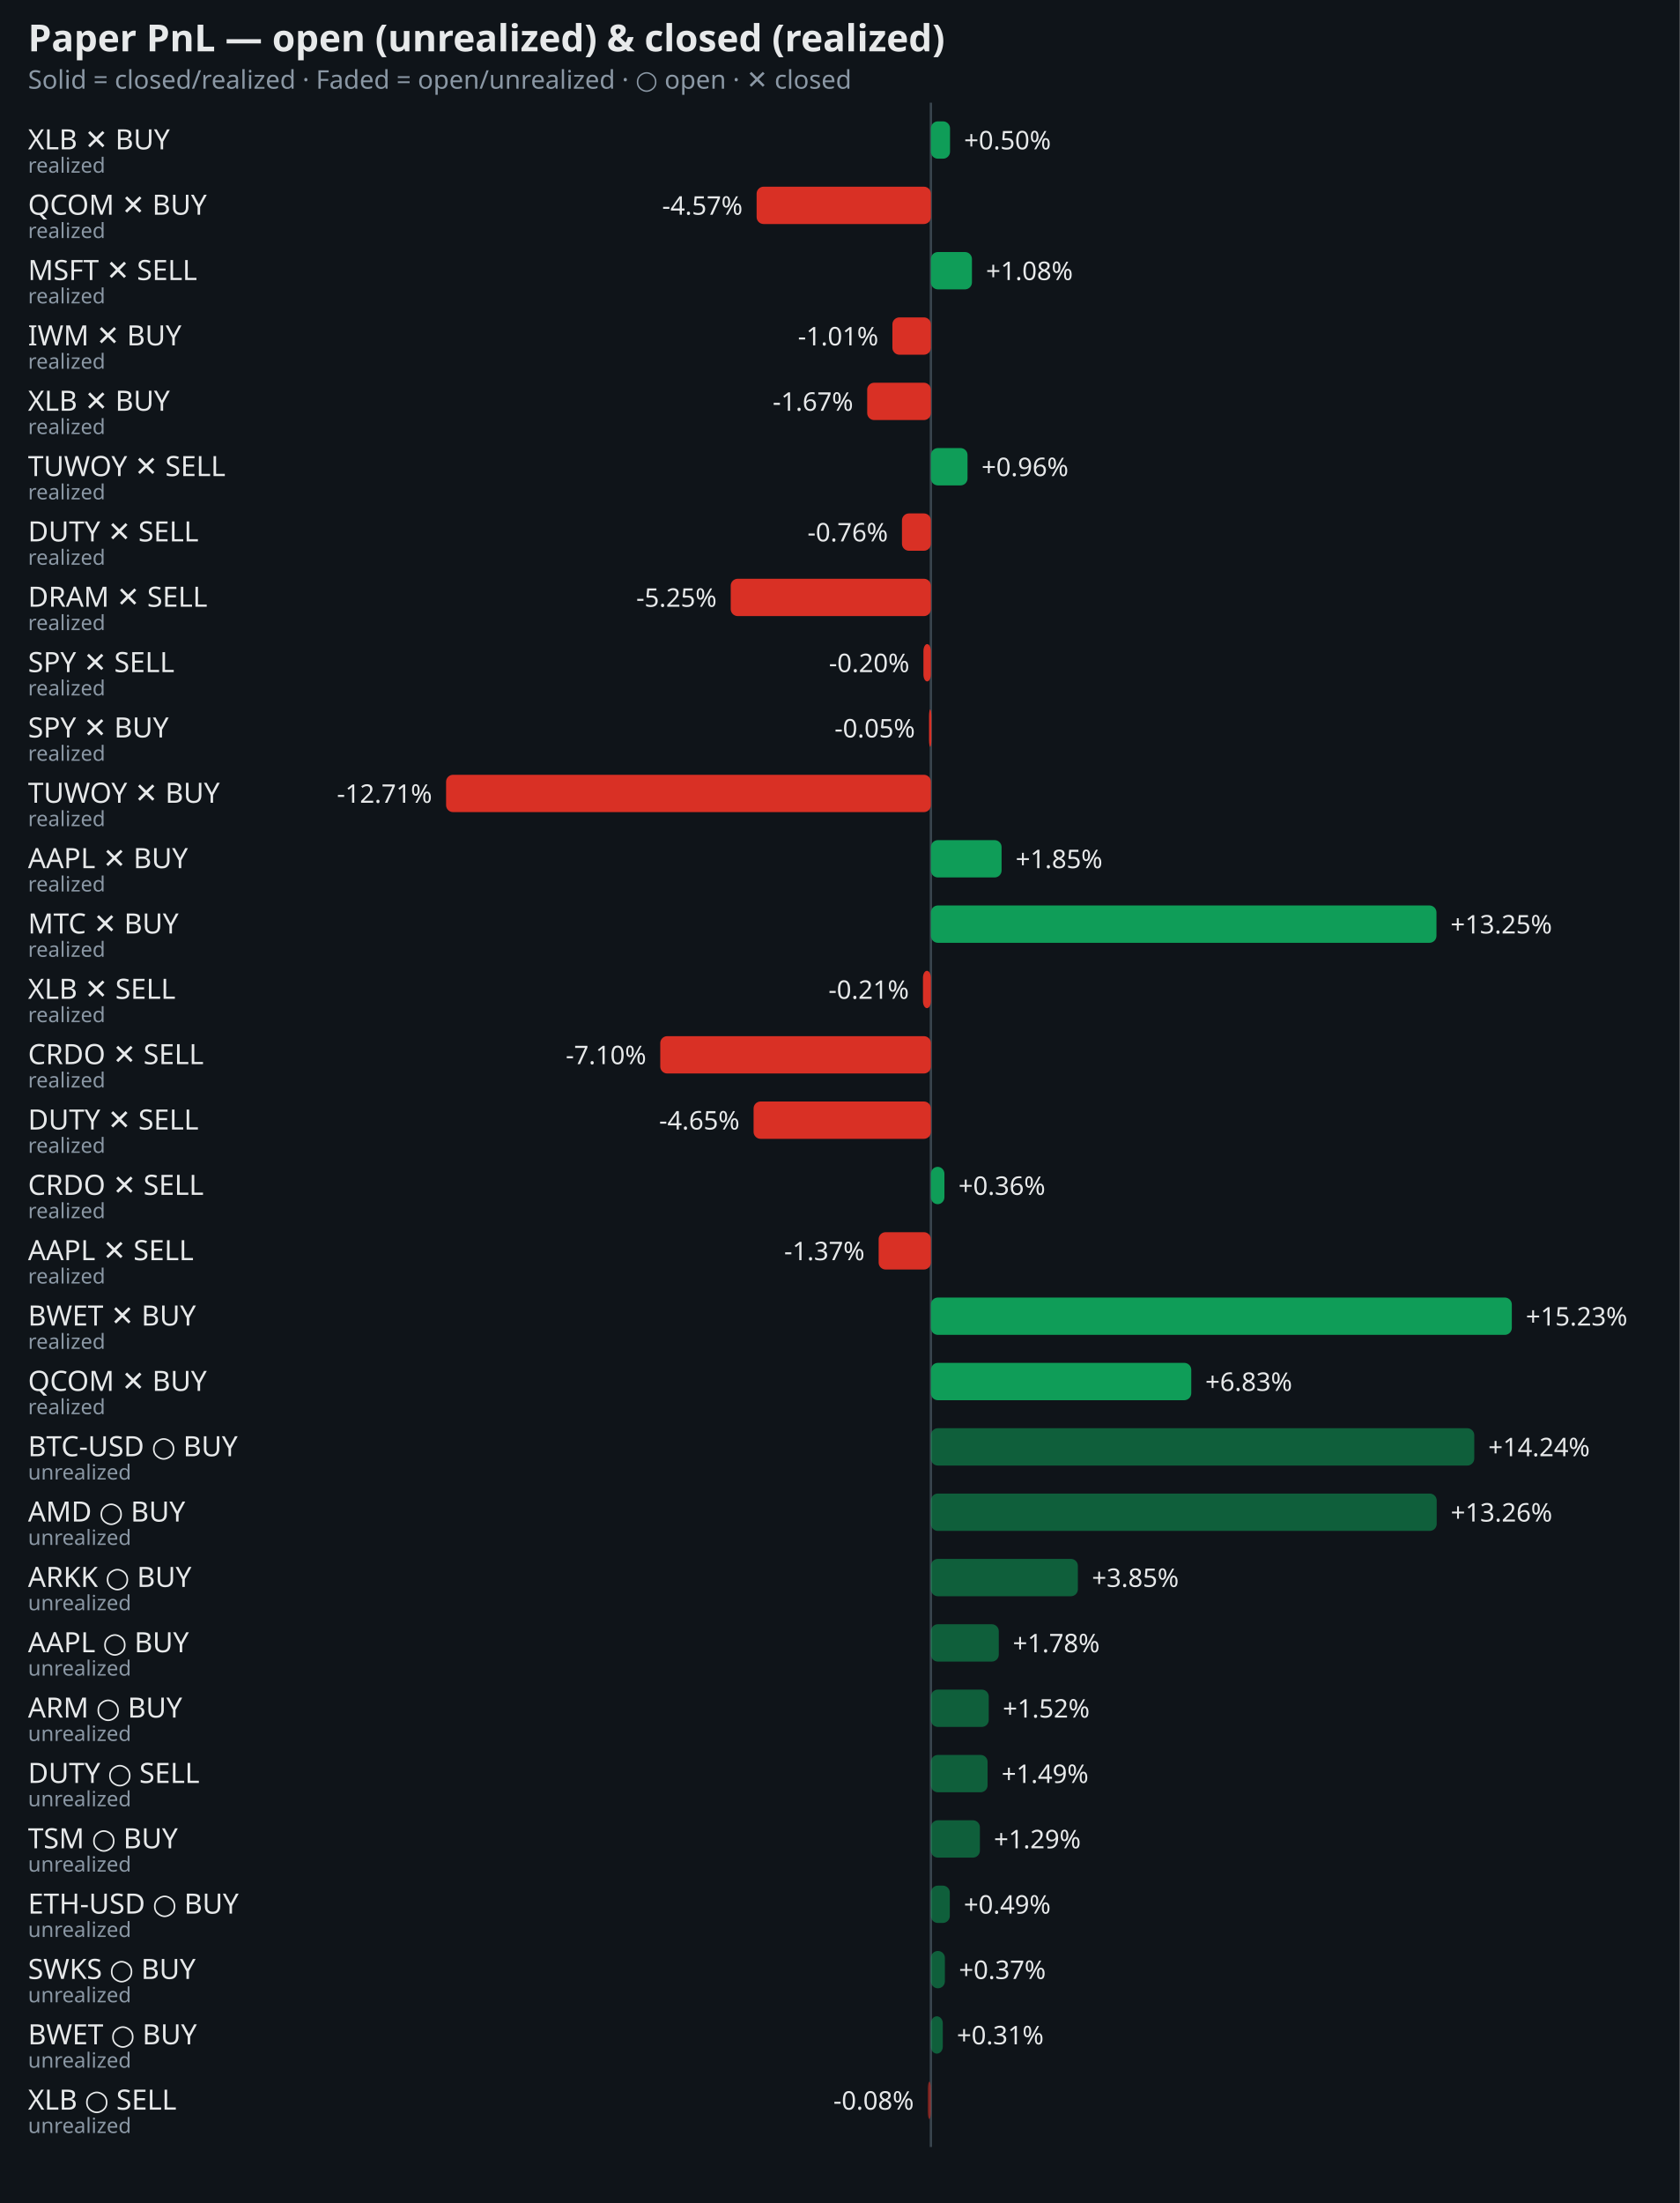
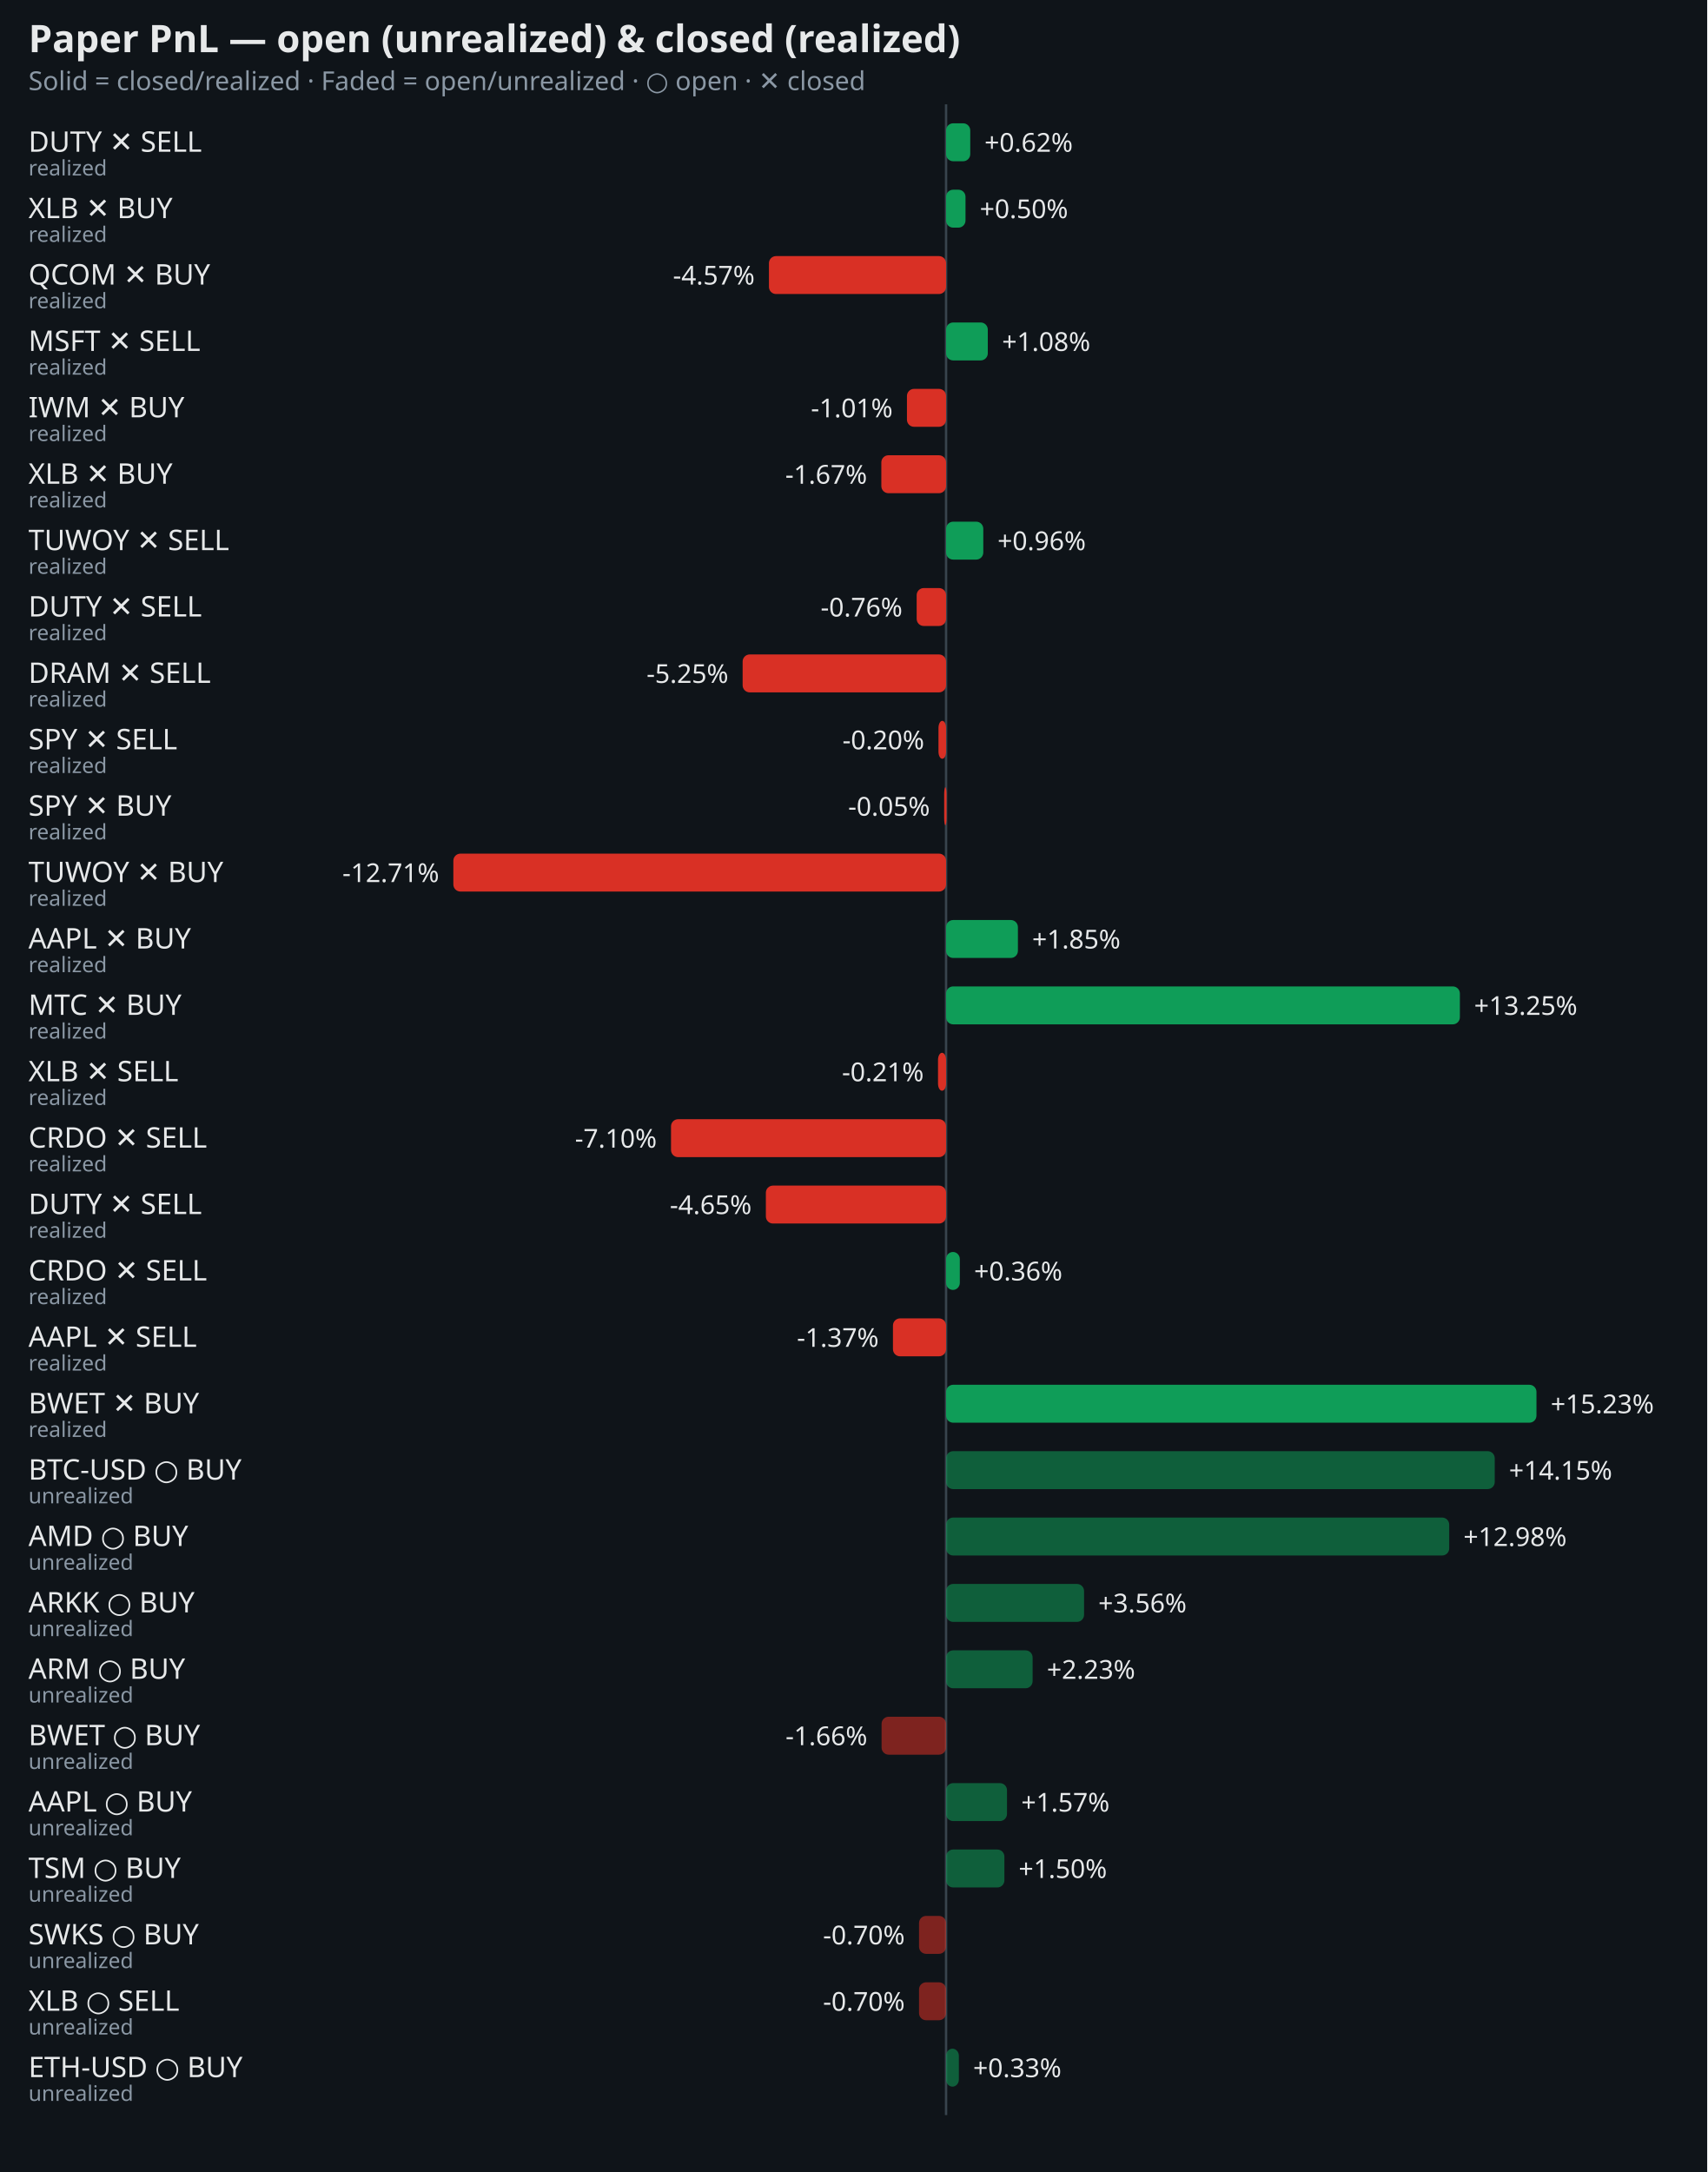
- <svg xmlns="http://www.w3.org/2000/svg" width="720" height="944" viewBox="0 0 720 944">
-   <rect width="720" height="944" fill="#0f1419" />
+ <svg xmlns="http://www.w3.org/2000/svg" width="720" height="916" viewBox="0 0 720 916">
+   <rect width="720" height="916" fill="#0f1419" />
  <text x="12" y="22" fill="#e7e9ea" font-family="ui-sans-serif,system-ui,sans-serif" font-size="16" font-weight="600">Paper PnL — open (unrealized) &amp; closed (realized)</text>
  <text x="12" y="38" fill="#8b98a5" font-family="ui-sans-serif,system-ui,sans-serif" font-size="11">Solid = closed/realized · Faded = open/unrealized · ○ open · ✕ closed</text>
-   <line x1="399" y1="44" x2="399" y2="920" stroke="#38444d" stroke-width="1" />
-   <text x="12" y="64" fill="#e7e9ea" font-family="ui-sans-serif,system-ui,sans-serif" font-size="12">XLB ✕ BUY</text>
+   <line x1="399" y1="44" x2="399" y2="892" stroke="#38444d" stroke-width="1" />
+   <text x="12" y="64" fill="#e7e9ea" font-family="ui-sans-serif,system-ui,sans-serif" font-size="12">DUTY ✕ SELL</text>
  <text x="12" y="74" fill="#8b98a5" font-family="ui-sans-serif,system-ui,sans-serif" font-size="9">realized</text>
-   <rect x="399.0" y="52" width="8.2" height="16" rx="3" fill="#0f9d58" opacity="1" />
-   <text x="413.2" y="64" text-anchor="start" fill="#e7e9ea" font-family="ui-sans-serif,system-ui,sans-serif" font-size="11">+0.50%</text>
-   <text x="12" y="92" fill="#e7e9ea" font-family="ui-sans-serif,system-ui,sans-serif" font-size="12">QCOM ✕ BUY</text>
+   <rect x="399.0" y="52" width="10.2" height="16" rx="3" fill="#0f9d58" opacity="1" />
+   <text x="415.2" y="64" text-anchor="start" fill="#e7e9ea" font-family="ui-sans-serif,system-ui,sans-serif" font-size="11">+0.62%</text>
+   <text x="12" y="92" fill="#e7e9ea" font-family="ui-sans-serif,system-ui,sans-serif" font-size="12">XLB ✕ BUY</text>
  <text x="12" y="102" fill="#8b98a5" font-family="ui-sans-serif,system-ui,sans-serif" font-size="9">realized</text>
-   <rect x="324.3" y="80" width="74.7" height="16" rx="3" fill="#d93025" opacity="1" />
-   <text x="318.3" y="92" text-anchor="end" fill="#e7e9ea" font-family="ui-sans-serif,system-ui,sans-serif" font-size="11">-4.57%</text>
-   <text x="12" y="120" fill="#e7e9ea" font-family="ui-sans-serif,system-ui,sans-serif" font-size="12">MSFT ✕ SELL</text>
+   <rect x="399.0" y="80" width="8.2" height="16" rx="3" fill="#0f9d58" opacity="1" />
+   <text x="413.2" y="92" text-anchor="start" fill="#e7e9ea" font-family="ui-sans-serif,system-ui,sans-serif" font-size="11">+0.50%</text>
+   <text x="12" y="120" fill="#e7e9ea" font-family="ui-sans-serif,system-ui,sans-serif" font-size="12">QCOM ✕ BUY</text>
  <text x="12" y="130" fill="#8b98a5" font-family="ui-sans-serif,system-ui,sans-serif" font-size="9">realized</text>
-   <rect x="399.0" y="108" width="17.6" height="16" rx="3" fill="#0f9d58" opacity="1" />
-   <text x="422.6" y="120" text-anchor="start" fill="#e7e9ea" font-family="ui-sans-serif,system-ui,sans-serif" font-size="11">+1.08%</text>
-   <text x="12" y="148" fill="#e7e9ea" font-family="ui-sans-serif,system-ui,sans-serif" font-size="12">IWM ✕ BUY</text>
+   <rect x="324.3" y="108" width="74.7" height="16" rx="3" fill="#d93025" opacity="1" />
+   <text x="318.3" y="120" text-anchor="end" fill="#e7e9ea" font-family="ui-sans-serif,system-ui,sans-serif" font-size="11">-4.57%</text>
+   <text x="12" y="148" fill="#e7e9ea" font-family="ui-sans-serif,system-ui,sans-serif" font-size="12">MSFT ✕ SELL</text>
  <text x="12" y="158" fill="#8b98a5" font-family="ui-sans-serif,system-ui,sans-serif" font-size="9">realized</text>
-   <rect x="382.5" y="136" width="16.5" height="16" rx="3" fill="#d93025" opacity="1" />
-   <text x="376.5" y="148" text-anchor="end" fill="#e7e9ea" font-family="ui-sans-serif,system-ui,sans-serif" font-size="11">-1.01%</text>
-   <text x="12" y="176" fill="#e7e9ea" font-family="ui-sans-serif,system-ui,sans-serif" font-size="12">XLB ✕ BUY</text>
+   <rect x="399.0" y="136" width="17.6" height="16" rx="3" fill="#0f9d58" opacity="1" />
+   <text x="422.6" y="148" text-anchor="start" fill="#e7e9ea" font-family="ui-sans-serif,system-ui,sans-serif" font-size="11">+1.08%</text>
+   <text x="12" y="176" fill="#e7e9ea" font-family="ui-sans-serif,system-ui,sans-serif" font-size="12">IWM ✕ BUY</text>
  <text x="12" y="186" fill="#8b98a5" font-family="ui-sans-serif,system-ui,sans-serif" font-size="9">realized</text>
-   <rect x="371.7" y="164" width="27.3" height="16" rx="3" fill="#d93025" opacity="1" />
-   <text x="365.7" y="176" text-anchor="end" fill="#e7e9ea" font-family="ui-sans-serif,system-ui,sans-serif" font-size="11">-1.67%</text>
-   <text x="12" y="204" fill="#e7e9ea" font-family="ui-sans-serif,system-ui,sans-serif" font-size="12">TUWOY ✕ SELL</text>
+   <rect x="382.5" y="164" width="16.5" height="16" rx="3" fill="#d93025" opacity="1" />
+   <text x="376.5" y="176" text-anchor="end" fill="#e7e9ea" font-family="ui-sans-serif,system-ui,sans-serif" font-size="11">-1.01%</text>
+   <text x="12" y="204" fill="#e7e9ea" font-family="ui-sans-serif,system-ui,sans-serif" font-size="12">XLB ✕ BUY</text>
  <text x="12" y="214" fill="#8b98a5" font-family="ui-sans-serif,system-ui,sans-serif" font-size="9">realized</text>
-   <rect x="399.0" y="192" width="15.7" height="16" rx="3" fill="#0f9d58" opacity="1" />
-   <text x="420.7" y="204" text-anchor="start" fill="#e7e9ea" font-family="ui-sans-serif,system-ui,sans-serif" font-size="11">+0.96%</text>
-   <text x="12" y="232" fill="#e7e9ea" font-family="ui-sans-serif,system-ui,sans-serif" font-size="12">DUTY ✕ SELL</text>
+   <rect x="371.7" y="192" width="27.3" height="16" rx="3" fill="#d93025" opacity="1" />
+   <text x="365.7" y="204" text-anchor="end" fill="#e7e9ea" font-family="ui-sans-serif,system-ui,sans-serif" font-size="11">-1.67%</text>
+   <text x="12" y="232" fill="#e7e9ea" font-family="ui-sans-serif,system-ui,sans-serif" font-size="12">TUWOY ✕ SELL</text>
  <text x="12" y="242" fill="#8b98a5" font-family="ui-sans-serif,system-ui,sans-serif" font-size="9">realized</text>
-   <rect x="386.6" y="220" width="12.4" height="16" rx="3" fill="#d93025" opacity="1" />
-   <text x="380.6" y="232" text-anchor="end" fill="#e7e9ea" font-family="ui-sans-serif,system-ui,sans-serif" font-size="11">-0.76%</text>
-   <text x="12" y="260" fill="#e7e9ea" font-family="ui-sans-serif,system-ui,sans-serif" font-size="12">DRAM ✕ SELL</text>
+   <rect x="399.0" y="220" width="15.7" height="16" rx="3" fill="#0f9d58" opacity="1" />
+   <text x="420.7" y="232" text-anchor="start" fill="#e7e9ea" font-family="ui-sans-serif,system-ui,sans-serif" font-size="11">+0.96%</text>
+   <text x="12" y="260" fill="#e7e9ea" font-family="ui-sans-serif,system-ui,sans-serif" font-size="12">DUTY ✕ SELL</text>
  <text x="12" y="270" fill="#8b98a5" font-family="ui-sans-serif,system-ui,sans-serif" font-size="9">realized</text>
-   <rect x="313.2" y="248" width="85.8" height="16" rx="3" fill="#d93025" opacity="1" />
-   <text x="307.2" y="260" text-anchor="end" fill="#e7e9ea" font-family="ui-sans-serif,system-ui,sans-serif" font-size="11">-5.25%</text>
-   <text x="12" y="288" fill="#e7e9ea" font-family="ui-sans-serif,system-ui,sans-serif" font-size="12">SPY ✕ SELL</text>
+   <rect x="386.6" y="248" width="12.4" height="16" rx="3" fill="#d93025" opacity="1" />
+   <text x="380.6" y="260" text-anchor="end" fill="#e7e9ea" font-family="ui-sans-serif,system-ui,sans-serif" font-size="11">-0.76%</text>
+   <text x="12" y="288" fill="#e7e9ea" font-family="ui-sans-serif,system-ui,sans-serif" font-size="12">DRAM ✕ SELL</text>
  <text x="12" y="298" fill="#8b98a5" font-family="ui-sans-serif,system-ui,sans-serif" font-size="9">realized</text>
-   <rect x="395.8" y="276" width="3.2" height="16" rx="3" fill="#d93025" opacity="1" />
-   <text x="389.8" y="288" text-anchor="end" fill="#e7e9ea" font-family="ui-sans-serif,system-ui,sans-serif" font-size="11">-0.20%</text>
-   <text x="12" y="316" fill="#e7e9ea" font-family="ui-sans-serif,system-ui,sans-serif" font-size="12">SPY ✕ BUY</text>
+   <rect x="313.2" y="276" width="85.8" height="16" rx="3" fill="#d93025" opacity="1" />
+   <text x="307.2" y="288" text-anchor="end" fill="#e7e9ea" font-family="ui-sans-serif,system-ui,sans-serif" font-size="11">-5.25%</text>
+   <text x="12" y="316" fill="#e7e9ea" font-family="ui-sans-serif,system-ui,sans-serif" font-size="12">SPY ✕ SELL</text>
  <text x="12" y="326" fill="#8b98a5" font-family="ui-sans-serif,system-ui,sans-serif" font-size="9">realized</text>
-   <rect x="398.2" y="304" width="1.0" height="16" rx="3" fill="#d93025" opacity="1" />
-   <text x="392.2" y="316" text-anchor="end" fill="#e7e9ea" font-family="ui-sans-serif,system-ui,sans-serif" font-size="11">-0.05%</text>
-   <text x="12" y="344" fill="#e7e9ea" font-family="ui-sans-serif,system-ui,sans-serif" font-size="12">TUWOY ✕ BUY</text>
+   <rect x="395.8" y="304" width="3.2" height="16" rx="3" fill="#d93025" opacity="1" />
+   <text x="389.8" y="316" text-anchor="end" fill="#e7e9ea" font-family="ui-sans-serif,system-ui,sans-serif" font-size="11">-0.20%</text>
+   <text x="12" y="344" fill="#e7e9ea" font-family="ui-sans-serif,system-ui,sans-serif" font-size="12">SPY ✕ BUY</text>
  <text x="12" y="354" fill="#8b98a5" font-family="ui-sans-serif,system-ui,sans-serif" font-size="9">realized</text>
-   <rect x="191.2" y="332" width="207.8" height="16" rx="3" fill="#d93025" opacity="1" />
-   <text x="185.2" y="344" text-anchor="end" fill="#e7e9ea" font-family="ui-sans-serif,system-ui,sans-serif" font-size="11">-12.71%</text>
-   <text x="12" y="372" fill="#e7e9ea" font-family="ui-sans-serif,system-ui,sans-serif" font-size="12">AAPL ✕ BUY</text>
+   <rect x="398.2" y="332" width="1.0" height="16" rx="3" fill="#d93025" opacity="1" />
+   <text x="392.2" y="344" text-anchor="end" fill="#e7e9ea" font-family="ui-sans-serif,system-ui,sans-serif" font-size="11">-0.05%</text>
+   <text x="12" y="372" fill="#e7e9ea" font-family="ui-sans-serif,system-ui,sans-serif" font-size="12">TUWOY ✕ BUY</text>
  <text x="12" y="382" fill="#8b98a5" font-family="ui-sans-serif,system-ui,sans-serif" font-size="9">realized</text>
-   <rect x="399.0" y="360" width="30.3" height="16" rx="3" fill="#0f9d58" opacity="1" />
-   <text x="435.3" y="372" text-anchor="start" fill="#e7e9ea" font-family="ui-sans-serif,system-ui,sans-serif" font-size="11">+1.85%</text>
-   <text x="12" y="400" fill="#e7e9ea" font-family="ui-sans-serif,system-ui,sans-serif" font-size="12">MTC ✕ BUY</text>
+   <rect x="191.2" y="360" width="207.8" height="16" rx="3" fill="#d93025" opacity="1" />
+   <text x="185.2" y="372" text-anchor="end" fill="#e7e9ea" font-family="ui-sans-serif,system-ui,sans-serif" font-size="11">-12.71%</text>
+   <text x="12" y="400" fill="#e7e9ea" font-family="ui-sans-serif,system-ui,sans-serif" font-size="12">AAPL ✕ BUY</text>
  <text x="12" y="410" fill="#8b98a5" font-family="ui-sans-serif,system-ui,sans-serif" font-size="9">realized</text>
-   <rect x="399.0" y="388" width="216.7" height="16" rx="3" fill="#0f9d58" opacity="1" />
-   <text x="621.7" y="400" text-anchor="start" fill="#e7e9ea" font-family="ui-sans-serif,system-ui,sans-serif" font-size="11">+13.25%</text>
-   <text x="12" y="428" fill="#e7e9ea" font-family="ui-sans-serif,system-ui,sans-serif" font-size="12">XLB ✕ SELL</text>
+   <rect x="399.0" y="388" width="30.3" height="16" rx="3" fill="#0f9d58" opacity="1" />
+   <text x="435.3" y="400" text-anchor="start" fill="#e7e9ea" font-family="ui-sans-serif,system-ui,sans-serif" font-size="11">+1.85%</text>
+   <text x="12" y="428" fill="#e7e9ea" font-family="ui-sans-serif,system-ui,sans-serif" font-size="12">MTC ✕ BUY</text>
  <text x="12" y="438" fill="#8b98a5" font-family="ui-sans-serif,system-ui,sans-serif" font-size="9">realized</text>
-   <rect x="395.6" y="416" width="3.4" height="16" rx="3" fill="#d93025" opacity="1" />
-   <text x="389.6" y="428" text-anchor="end" fill="#e7e9ea" font-family="ui-sans-serif,system-ui,sans-serif" font-size="11">-0.21%</text>
-   <text x="12" y="456" fill="#e7e9ea" font-family="ui-sans-serif,system-ui,sans-serif" font-size="12">CRDO ✕ SELL</text>
+   <rect x="399.0" y="416" width="216.7" height="16" rx="3" fill="#0f9d58" opacity="1" />
+   <text x="621.7" y="428" text-anchor="start" fill="#e7e9ea" font-family="ui-sans-serif,system-ui,sans-serif" font-size="11">+13.25%</text>
+   <text x="12" y="456" fill="#e7e9ea" font-family="ui-sans-serif,system-ui,sans-serif" font-size="12">XLB ✕ SELL</text>
  <text x="12" y="466" fill="#8b98a5" font-family="ui-sans-serif,system-ui,sans-serif" font-size="9">realized</text>
-   <rect x="283.0" y="444" width="116.0" height="16" rx="3" fill="#d93025" opacity="1" />
-   <text x="277.0" y="456" text-anchor="end" fill="#e7e9ea" font-family="ui-sans-serif,system-ui,sans-serif" font-size="11">-7.10%</text>
-   <text x="12" y="484" fill="#e7e9ea" font-family="ui-sans-serif,system-ui,sans-serif" font-size="12">DUTY ✕ SELL</text>
+   <rect x="395.6" y="444" width="3.4" height="16" rx="3" fill="#d93025" opacity="1" />
+   <text x="389.6" y="456" text-anchor="end" fill="#e7e9ea" font-family="ui-sans-serif,system-ui,sans-serif" font-size="11">-0.21%</text>
+   <text x="12" y="484" fill="#e7e9ea" font-family="ui-sans-serif,system-ui,sans-serif" font-size="12">CRDO ✕ SELL</text>
  <text x="12" y="494" fill="#8b98a5" font-family="ui-sans-serif,system-ui,sans-serif" font-size="9">realized</text>
-   <rect x="323.0" y="472" width="76.0" height="16" rx="3" fill="#d93025" opacity="1" />
-   <text x="317.0" y="484" text-anchor="end" fill="#e7e9ea" font-family="ui-sans-serif,system-ui,sans-serif" font-size="11">-4.65%</text>
-   <text x="12" y="512" fill="#e7e9ea" font-family="ui-sans-serif,system-ui,sans-serif" font-size="12">CRDO ✕ SELL</text>
+   <rect x="283.0" y="472" width="116.0" height="16" rx="3" fill="#d93025" opacity="1" />
+   <text x="277.0" y="484" text-anchor="end" fill="#e7e9ea" font-family="ui-sans-serif,system-ui,sans-serif" font-size="11">-7.10%</text>
+   <text x="12" y="512" fill="#e7e9ea" font-family="ui-sans-serif,system-ui,sans-serif" font-size="12">DUTY ✕ SELL</text>
  <text x="12" y="522" fill="#8b98a5" font-family="ui-sans-serif,system-ui,sans-serif" font-size="9">realized</text>
-   <rect x="399.0" y="500" width="5.8" height="16" rx="3" fill="#0f9d58" opacity="1" />
-   <text x="410.8" y="512" text-anchor="start" fill="#e7e9ea" font-family="ui-sans-serif,system-ui,sans-serif" font-size="11">+0.36%</text>
-   <text x="12" y="540" fill="#e7e9ea" font-family="ui-sans-serif,system-ui,sans-serif" font-size="12">AAPL ✕ SELL</text>
+   <rect x="323.0" y="500" width="76.0" height="16" rx="3" fill="#d93025" opacity="1" />
+   <text x="317.0" y="512" text-anchor="end" fill="#e7e9ea" font-family="ui-sans-serif,system-ui,sans-serif" font-size="11">-4.65%</text>
+   <text x="12" y="540" fill="#e7e9ea" font-family="ui-sans-serif,system-ui,sans-serif" font-size="12">CRDO ✕ SELL</text>
  <text x="12" y="550" fill="#8b98a5" font-family="ui-sans-serif,system-ui,sans-serif" font-size="9">realized</text>
-   <rect x="376.6" y="528" width="22.4" height="16" rx="3" fill="#d93025" opacity="1" />
-   <text x="370.6" y="540" text-anchor="end" fill="#e7e9ea" font-family="ui-sans-serif,system-ui,sans-serif" font-size="11">-1.37%</text>
-   <text x="12" y="568" fill="#e7e9ea" font-family="ui-sans-serif,system-ui,sans-serif" font-size="12">BWET ✕ BUY</text>
+   <rect x="399.0" y="528" width="5.8" height="16" rx="3" fill="#0f9d58" opacity="1" />
+   <text x="410.8" y="540" text-anchor="start" fill="#e7e9ea" font-family="ui-sans-serif,system-ui,sans-serif" font-size="11">+0.36%</text>
+   <text x="12" y="568" fill="#e7e9ea" font-family="ui-sans-serif,system-ui,sans-serif" font-size="12">AAPL ✕ SELL</text>
  <text x="12" y="578" fill="#8b98a5" font-family="ui-sans-serif,system-ui,sans-serif" font-size="9">realized</text>
-   <rect x="399.0" y="556" width="249.0" height="16" rx="3" fill="#0f9d58" opacity="1" />
-   <text x="654.0" y="568" text-anchor="start" fill="#e7e9ea" font-family="ui-sans-serif,system-ui,sans-serif" font-size="11">+15.23%</text>
-   <text x="12" y="596" fill="#e7e9ea" font-family="ui-sans-serif,system-ui,sans-serif" font-size="12">QCOM ✕ BUY</text>
+   <rect x="376.6" y="556" width="22.4" height="16" rx="3" fill="#d93025" opacity="1" />
+   <text x="370.6" y="568" text-anchor="end" fill="#e7e9ea" font-family="ui-sans-serif,system-ui,sans-serif" font-size="11">-1.37%</text>
+   <text x="12" y="596" fill="#e7e9ea" font-family="ui-sans-serif,system-ui,sans-serif" font-size="12">BWET ✕ BUY</text>
  <text x="12" y="606" fill="#8b98a5" font-family="ui-sans-serif,system-ui,sans-serif" font-size="9">realized</text>
-   <rect x="399.0" y="584" width="111.6" height="16" rx="3" fill="#0f9d58" opacity="1" />
-   <text x="516.6" y="596" text-anchor="start" fill="#e7e9ea" font-family="ui-sans-serif,system-ui,sans-serif" font-size="11">+6.83%</text>
+   <rect x="399.0" y="584" width="249.0" height="16" rx="3" fill="#0f9d58" opacity="1" />
+   <text x="654.0" y="596" text-anchor="start" fill="#e7e9ea" font-family="ui-sans-serif,system-ui,sans-serif" font-size="11">+15.23%</text>
  <text x="12" y="624" fill="#e7e9ea" font-family="ui-sans-serif,system-ui,sans-serif" font-size="12">BTC-USD ○ BUY</text>
  <text x="12" y="634" fill="#8b98a5" font-family="ui-sans-serif,system-ui,sans-serif" font-size="9">unrealized</text>
-   <rect x="399.0" y="612" width="232.9" height="16" rx="3" fill="#0f9d58" opacity="0.55" />
-   <text x="637.9" y="624" text-anchor="start" fill="#e7e9ea" font-family="ui-sans-serif,system-ui,sans-serif" font-size="11">+14.24%</text>
+   <rect x="399.0" y="612" width="231.4" height="16" rx="3" fill="#0f9d58" opacity="0.55" />
+   <text x="636.4" y="624" text-anchor="start" fill="#e7e9ea" font-family="ui-sans-serif,system-ui,sans-serif" font-size="11">+14.15%</text>
  <text x="12" y="652" fill="#e7e9ea" font-family="ui-sans-serif,system-ui,sans-serif" font-size="12">AMD ○ BUY</text>
  <text x="12" y="662" fill="#8b98a5" font-family="ui-sans-serif,system-ui,sans-serif" font-size="9">unrealized</text>
-   <rect x="399.0" y="640" width="216.8" height="16" rx="3" fill="#0f9d58" opacity="0.55" />
-   <text x="621.8" y="652" text-anchor="start" fill="#e7e9ea" font-family="ui-sans-serif,system-ui,sans-serif" font-size="11">+13.26%</text>
+   <rect x="399.0" y="640" width="212.2" height="16" rx="3" fill="#0f9d58" opacity="0.55" />
+   <text x="617.2" y="652" text-anchor="start" fill="#e7e9ea" font-family="ui-sans-serif,system-ui,sans-serif" font-size="11">+12.98%</text>
  <text x="12" y="680" fill="#e7e9ea" font-family="ui-sans-serif,system-ui,sans-serif" font-size="12">ARKK ○ BUY</text>
  <text x="12" y="690" fill="#8b98a5" font-family="ui-sans-serif,system-ui,sans-serif" font-size="9">unrealized</text>
-   <rect x="399.0" y="668" width="63.0" height="16" rx="3" fill="#0f9d58" opacity="0.55" />
-   <text x="468.0" y="680" text-anchor="start" fill="#e7e9ea" font-family="ui-sans-serif,system-ui,sans-serif" font-size="11">+3.85%</text>
-   <text x="12" y="708" fill="#e7e9ea" font-family="ui-sans-serif,system-ui,sans-serif" font-size="12">AAPL ○ BUY</text>
+   <rect x="399.0" y="668" width="58.2" height="16" rx="3" fill="#0f9d58" opacity="0.55" />
+   <text x="463.2" y="680" text-anchor="start" fill="#e7e9ea" font-family="ui-sans-serif,system-ui,sans-serif" font-size="11">+3.56%</text>
+   <text x="12" y="708" fill="#e7e9ea" font-family="ui-sans-serif,system-ui,sans-serif" font-size="12">ARM ○ BUY</text>
  <text x="12" y="718" fill="#8b98a5" font-family="ui-sans-serif,system-ui,sans-serif" font-size="9">unrealized</text>
-   <rect x="399.0" y="696" width="29.1" height="16" rx="3" fill="#0f9d58" opacity="0.55" />
-   <text x="434.1" y="708" text-anchor="start" fill="#e7e9ea" font-family="ui-sans-serif,system-ui,sans-serif" font-size="11">+1.78%</text>
-   <text x="12" y="736" fill="#e7e9ea" font-family="ui-sans-serif,system-ui,sans-serif" font-size="12">ARM ○ BUY</text>
+   <rect x="399.0" y="696" width="36.5" height="16" rx="3" fill="#0f9d58" opacity="0.55" />
+   <text x="441.5" y="708" text-anchor="start" fill="#e7e9ea" font-family="ui-sans-serif,system-ui,sans-serif" font-size="11">+2.23%</text>
+   <text x="12" y="736" fill="#e7e9ea" font-family="ui-sans-serif,system-ui,sans-serif" font-size="12">BWET ○ BUY</text>
  <text x="12" y="746" fill="#8b98a5" font-family="ui-sans-serif,system-ui,sans-serif" font-size="9">unrealized</text>
-   <rect x="399.0" y="724" width="24.8" height="16" rx="3" fill="#0f9d58" opacity="0.55" />
-   <text x="429.8" y="736" text-anchor="start" fill="#e7e9ea" font-family="ui-sans-serif,system-ui,sans-serif" font-size="11">+1.52%</text>
-   <text x="12" y="764" fill="#e7e9ea" font-family="ui-sans-serif,system-ui,sans-serif" font-size="12">DUTY ○ SELL</text>
+   <rect x="371.8" y="724" width="27.2" height="16" rx="3" fill="#d93025" opacity="0.55" />
+   <text x="365.8" y="736" text-anchor="end" fill="#e7e9ea" font-family="ui-sans-serif,system-ui,sans-serif" font-size="11">-1.66%</text>
+   <text x="12" y="764" fill="#e7e9ea" font-family="ui-sans-serif,system-ui,sans-serif" font-size="12">AAPL ○ BUY</text>
  <text x="12" y="774" fill="#8b98a5" font-family="ui-sans-serif,system-ui,sans-serif" font-size="9">unrealized</text>
-   <rect x="399.0" y="752" width="24.3" height="16" rx="3" fill="#0f9d58" opacity="0.55" />
-   <text x="429.3" y="764" text-anchor="start" fill="#e7e9ea" font-family="ui-sans-serif,system-ui,sans-serif" font-size="11">+1.49%</text>
+   <rect x="399.0" y="752" width="25.7" height="16" rx="3" fill="#0f9d58" opacity="0.55" />
+   <text x="430.7" y="764" text-anchor="start" fill="#e7e9ea" font-family="ui-sans-serif,system-ui,sans-serif" font-size="11">+1.57%</text>
  <text x="12" y="792" fill="#e7e9ea" font-family="ui-sans-serif,system-ui,sans-serif" font-size="12">TSM ○ BUY</text>
  <text x="12" y="802" fill="#8b98a5" font-family="ui-sans-serif,system-ui,sans-serif" font-size="9">unrealized</text>
-   <rect x="399.0" y="780" width="21.0" height="16" rx="3" fill="#0f9d58" opacity="0.55" />
-   <text x="426.0" y="792" text-anchor="start" fill="#e7e9ea" font-family="ui-sans-serif,system-ui,sans-serif" font-size="11">+1.29%</text>
-   <text x="12" y="820" fill="#e7e9ea" font-family="ui-sans-serif,system-ui,sans-serif" font-size="12">ETH-USD ○ BUY</text>
+   <rect x="399.0" y="780" width="24.6" height="16" rx="3" fill="#0f9d58" opacity="0.55" />
+   <text x="429.6" y="792" text-anchor="start" fill="#e7e9ea" font-family="ui-sans-serif,system-ui,sans-serif" font-size="11">+1.50%</text>
+   <text x="12" y="820" fill="#e7e9ea" font-family="ui-sans-serif,system-ui,sans-serif" font-size="12">SWKS ○ BUY</text>
  <text x="12" y="830" fill="#8b98a5" font-family="ui-sans-serif,system-ui,sans-serif" font-size="9">unrealized</text>
-   <rect x="399.0" y="808" width="8.1" height="16" rx="3" fill="#0f9d58" opacity="0.55" />
-   <text x="413.1" y="820" text-anchor="start" fill="#e7e9ea" font-family="ui-sans-serif,system-ui,sans-serif" font-size="11">+0.49%</text>
-   <text x="12" y="848" fill="#e7e9ea" font-family="ui-sans-serif,system-ui,sans-serif" font-size="12">SWKS ○ BUY</text>
+   <rect x="387.6" y="808" width="11.4" height="16" rx="3" fill="#d93025" opacity="0.55" />
+   <text x="381.6" y="820" text-anchor="end" fill="#e7e9ea" font-family="ui-sans-serif,system-ui,sans-serif" font-size="11">-0.70%</text>
+   <text x="12" y="848" fill="#e7e9ea" font-family="ui-sans-serif,system-ui,sans-serif" font-size="12">XLB ○ SELL</text>
  <text x="12" y="858" fill="#8b98a5" font-family="ui-sans-serif,system-ui,sans-serif" font-size="9">unrealized</text>
-   <rect x="399.0" y="836" width="6.0" height="16" rx="3" fill="#0f9d58" opacity="0.55" />
-   <text x="411.0" y="848" text-anchor="start" fill="#e7e9ea" font-family="ui-sans-serif,system-ui,sans-serif" font-size="11">+0.37%</text>
-   <text x="12" y="876" fill="#e7e9ea" font-family="ui-sans-serif,system-ui,sans-serif" font-size="12">BWET ○ BUY</text>
+   <rect x="387.6" y="836" width="11.4" height="16" rx="3" fill="#d93025" opacity="0.55" />
+   <text x="381.6" y="848" text-anchor="end" fill="#e7e9ea" font-family="ui-sans-serif,system-ui,sans-serif" font-size="11">-0.70%</text>
+   <text x="12" y="876" fill="#e7e9ea" font-family="ui-sans-serif,system-ui,sans-serif" font-size="12">ETH-USD ○ BUY</text>
  <text x="12" y="886" fill="#8b98a5" font-family="ui-sans-serif,system-ui,sans-serif" font-size="9">unrealized</text>
-   <rect x="399.0" y="864" width="5.1" height="16" rx="3" fill="#0f9d58" opacity="0.55" />
-   <text x="410.1" y="876" text-anchor="start" fill="#e7e9ea" font-family="ui-sans-serif,system-ui,sans-serif" font-size="11">+0.31%</text>
-   <text x="12" y="904" fill="#e7e9ea" font-family="ui-sans-serif,system-ui,sans-serif" font-size="12">XLB ○ SELL</text>
-   <text x="12" y="914" fill="#8b98a5" font-family="ui-sans-serif,system-ui,sans-serif" font-size="9">unrealized</text>
-   <rect x="397.7" y="892" width="1.3" height="16" rx="3" fill="#d93025" opacity="0.55" />
-   <text x="391.7" y="904" text-anchor="end" fill="#e7e9ea" font-family="ui-sans-serif,system-ui,sans-serif" font-size="11">-0.08%</text>
+   <rect x="399.0" y="864" width="5.4" height="16" rx="3" fill="#0f9d58" opacity="0.55" />
+   <text x="410.4" y="876" text-anchor="start" fill="#e7e9ea" font-family="ui-sans-serif,system-ui,sans-serif" font-size="11">+0.33%</text>
</svg>
